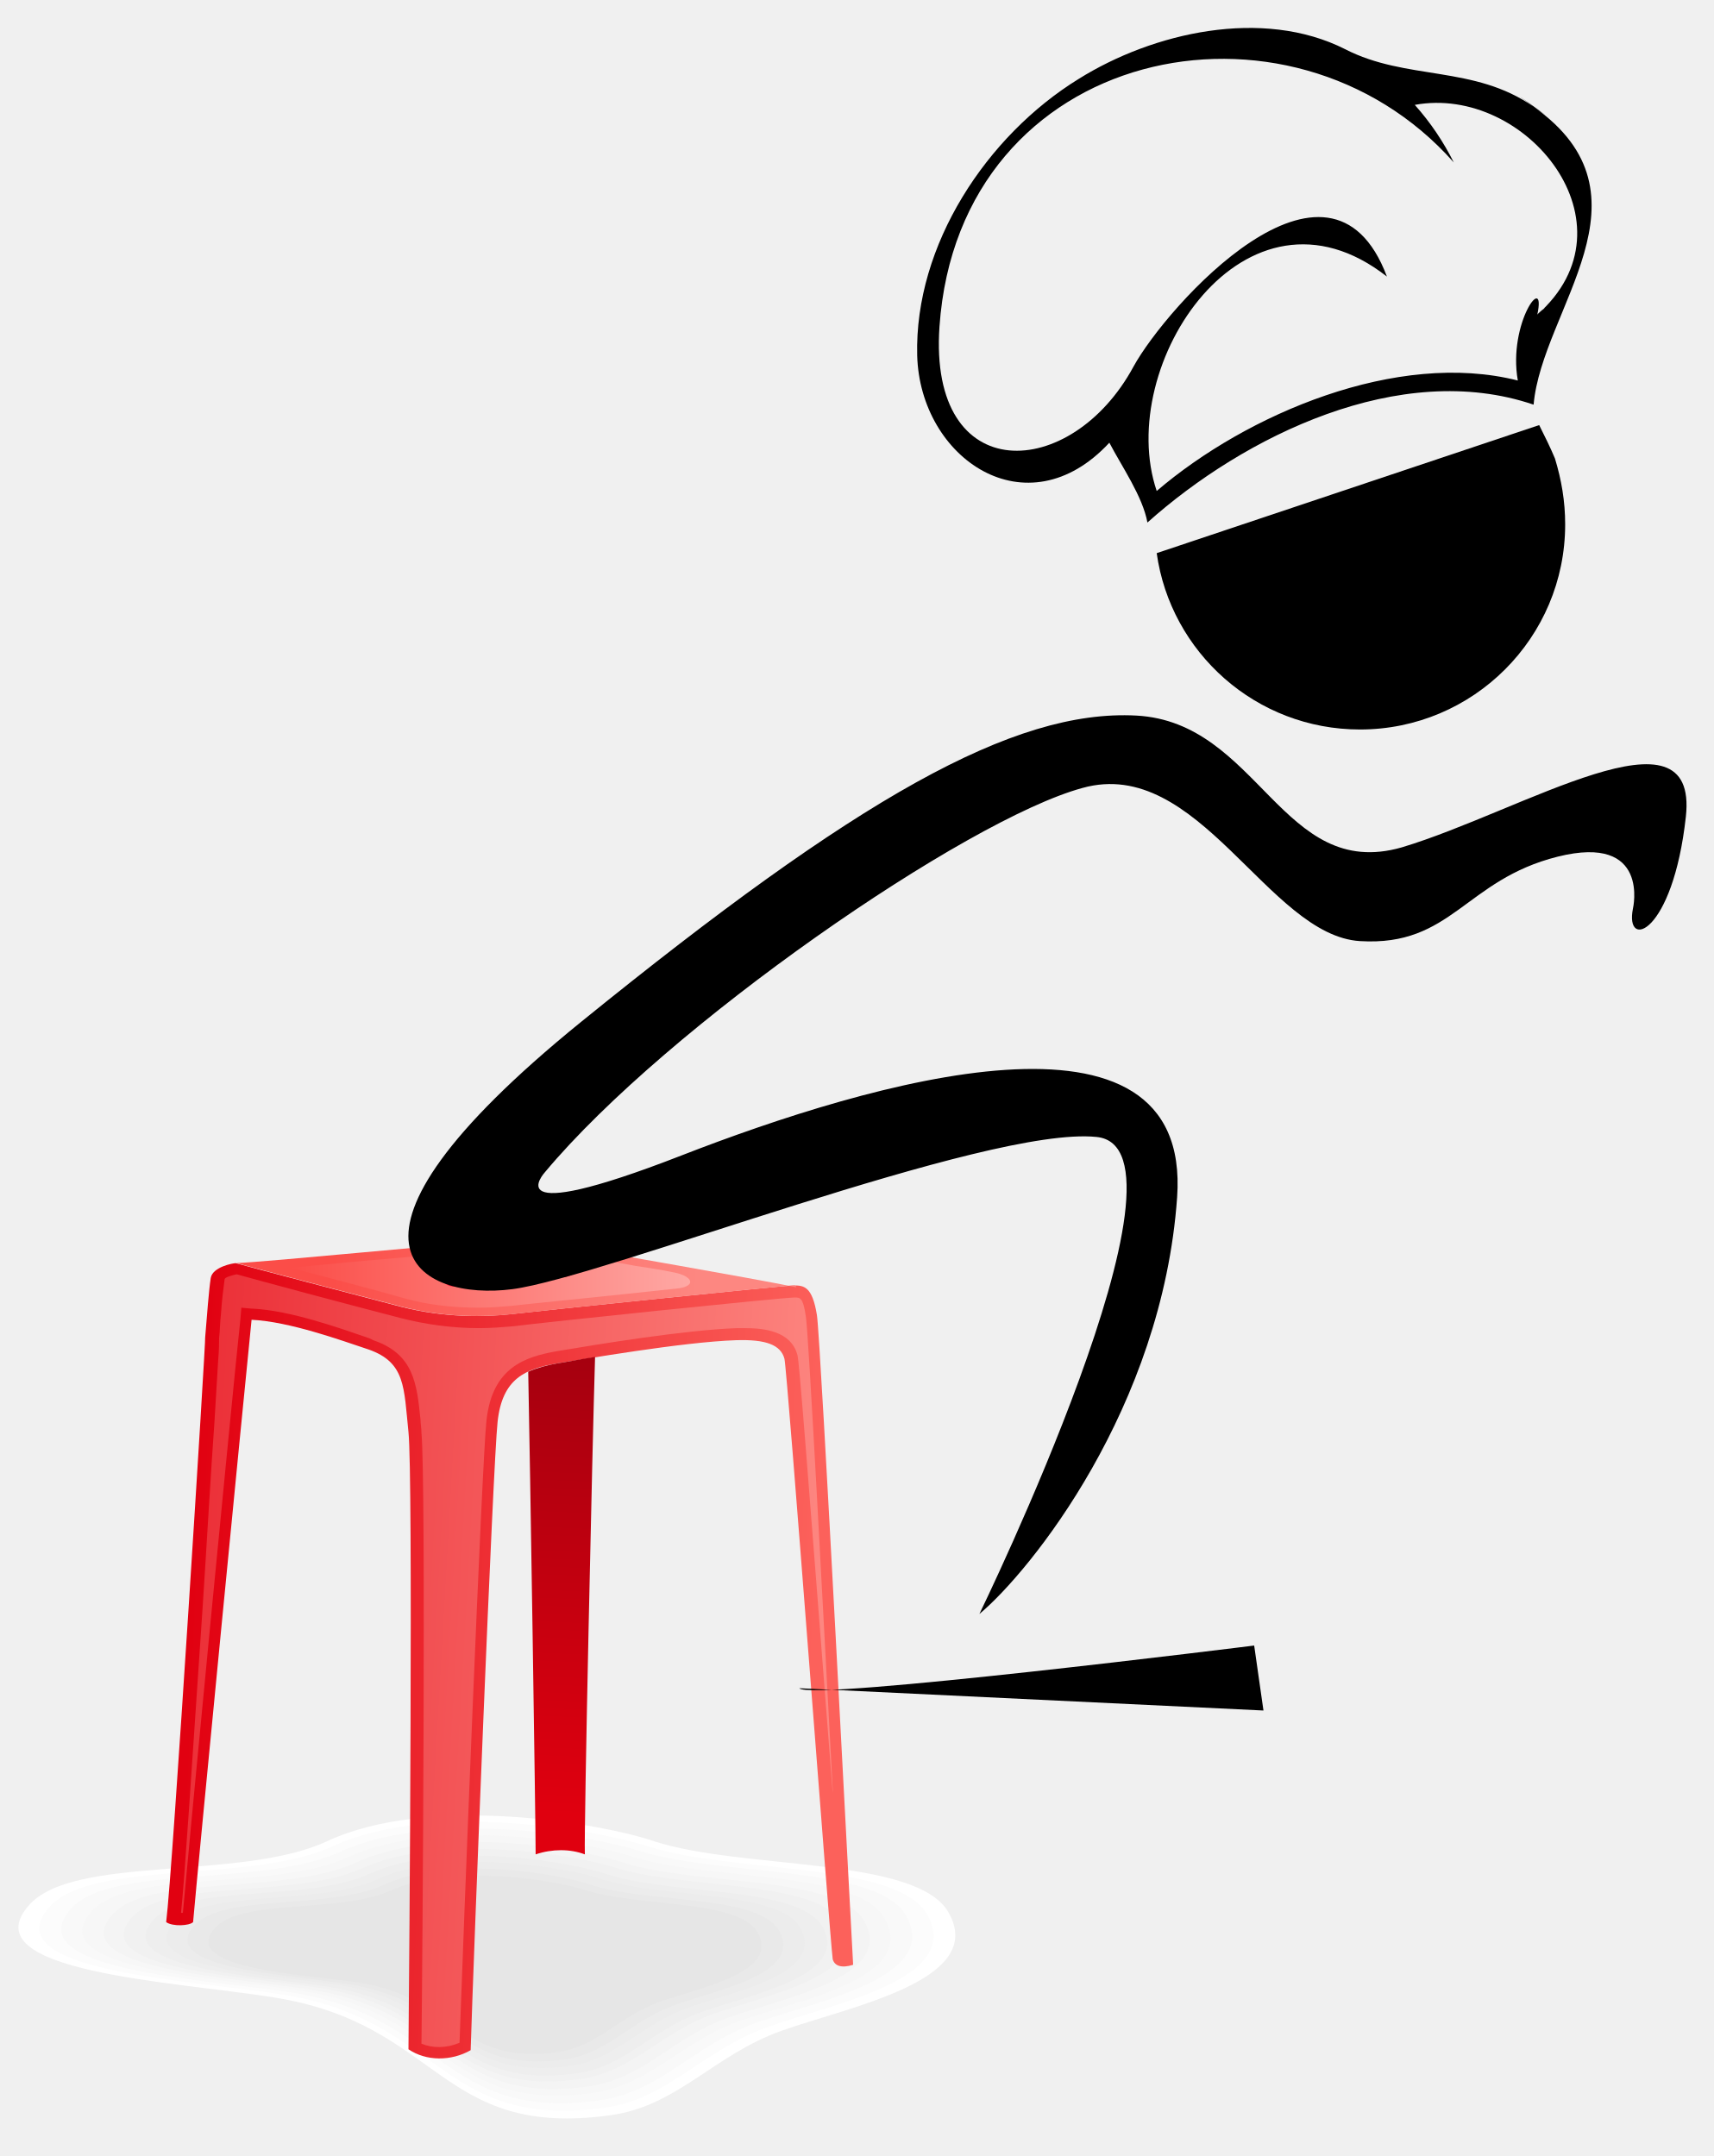
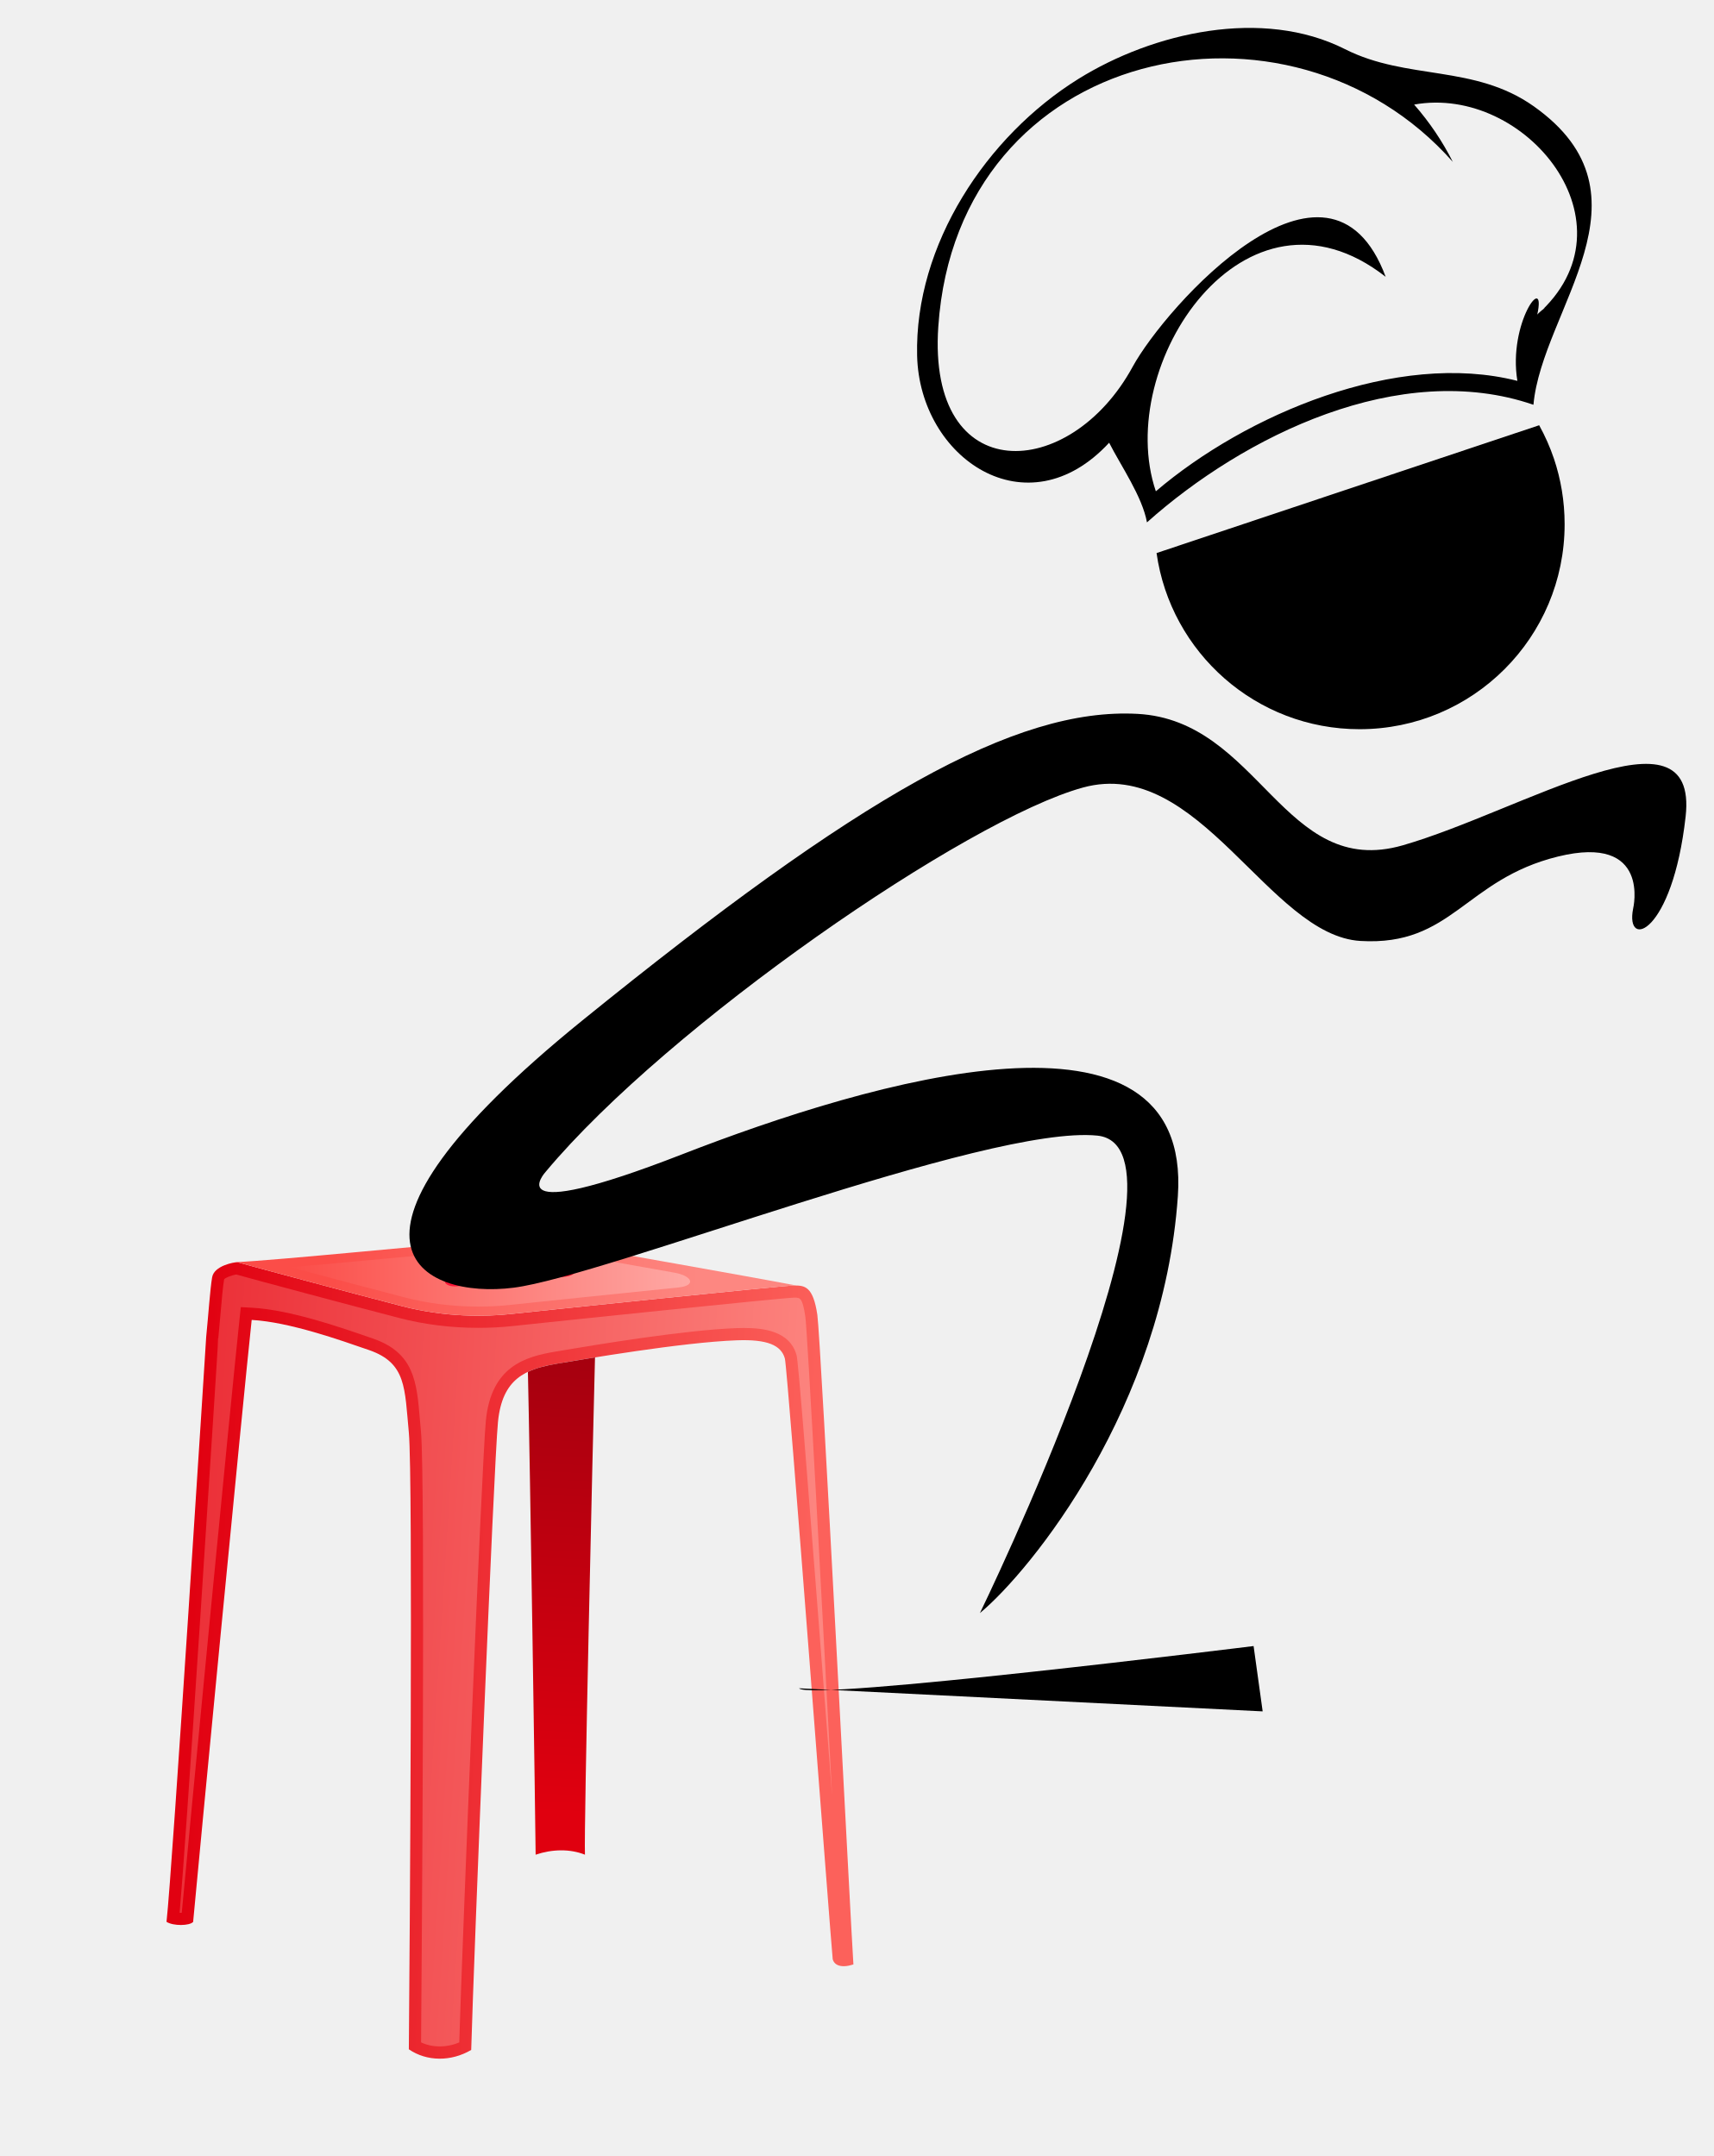
- <svg xmlns="http://www.w3.org/2000/svg" version="1.1" x="0px" y="0px" viewBox="0 0 184.6 232.3" style="enable-background:new 0 0 184.6 232.3;" xml:space="preserve">
-   <style type="text/css">
- 	.st0{fill:#FFFFFF;}
- 	.st1{fill:#FCFCFC;}
- 	.st2{fill:#F9F9F9;}
- 	.st3{fill:#F7F7F7;}
- 	.st4{fill:#F4F4F4;}
- 	.st5{fill:#F1F1F1;}
- 	.st6{fill:#EEEEEE;}
- 	.st7{fill:#ECECEC;}
- 	.st8{fill:#E9E9E9;}
- 	.st9{fill:#E6E6E6;}
- 	.st10{fill:url(#SVGID_1_);}
- 	.st11{fill:url(#SVGID_2_);}
- 	.st12{fill:url(#SVGID_3_);}
- 	.st13{fill:url(#SVGID_4_);}
- 	.st14{fill:url(#SVGID_5_);}
- 	.st15{fill:url(#SVGID_6_);}
- 	.st16{fill:url(#SVGID_7_);}
- 	.st17{fill:url(#SVGID_8_);}
- 	.st18{fill:url(#SVGID_9_);}
- 	.st19{fill:url(#SVGID_10_);}
- 	.st20{fill:url(#SVGID_11_);}
- 	.st21{fill:url(#SVGID_12_);}
- 	.st22{fill:#EB993F;}
- 	.st23{fill:#F7CD99;}
- 	.st24{fill-rule:evenodd;clip-rule:evenodd;fill:#B34525;}
- 	.st25{fill:#B34525;}
- </style>
-   <g id="Fondo">
- </g>
-   <g id="Logo">
-     <g>
-       <g>
-         <path class="st0" d="M35.2,198.4c-9.3,4.3-27.3,1.4-32.1,6.9c-6.3,7.2,15.7,8.2,26.3,9.9c18.1,2.8,17.8,15.3,36.4,12.7     c7.2-1,11.1-6.5,18.4-9.1c7.3-2.6,22.1-5.4,18-12.7c-3.4-6.1-22.1-4.6-31.7-7.7C65,196.5,46.3,193.2,35.2,198.4z" />
-         <path class="st1" d="M35.9,198.9c-8.8,4.1-26.1,1.4-30.6,6.6c-6,6.9,14.9,7.8,25.1,9.4c17.2,2.7,17,14.6,34.7,12.2     c6.8-0.9,10.6-6.2,17.6-8.7c6.9-2.5,21.1-5.1,17.2-12.1c-3.3-5.8-21.1-4.4-30.2-7.4C64.4,197.2,46.6,194,35.9,198.9z" />
-         <path class="st2" d="M36.7,199.5c-8.4,3.9-24.8,1.3-29.1,6.2c-5.7,6.6,14.2,7.5,23.9,9c16.4,2.6,16.2,13.9,33.1,11.6     c6.5-0.9,10.1-5.9,16.7-8.3c6.6-2.4,20.1-4.9,16.3-11.6c-3.1-5.5-20.1-4.2-28.8-7C63.8,197.8,46.8,194.9,36.7,199.5z" />
-         <path class="st3" d="M37.5,200.1c-8,3.7-23.6,1.2-27.7,5.9c-5.4,6.2,13.5,7.1,22.7,8.5c15.6,2.4,15.4,13.2,31.4,11     c6.2-0.9,9.6-5.6,15.9-7.8c6.3-2.2,19.1-4.6,15.5-11c-3-5.3-19.1-4-27.3-6.7C63.2,198.5,47.1,195.7,37.5,200.1z" />
-         <path class="st4" d="M38.3,200.7c-7.6,3.5-22.4,1.2-26.2,5.6c-5.2,5.9,12.8,6.7,21.5,8.1c14.8,2.3,14.6,12.5,29.8,10.4     c5.9-0.8,9.1-5.3,15-7.4c5.9-2.1,18.1-4.4,14.7-10.4c-2.8-5-18.1-3.8-25.9-6.3C62.7,199.2,47.4,196.5,38.3,200.7z" />
-         <path class="st5" d="M39,201.3c-7.2,3.3-21.1,1.1-24.8,5.3c-4.9,5.6,12.1,6.3,20.3,7.6c14,2.2,13.8,11.8,28.1,9.8     c5.5-0.8,8.6-5,14.2-7c5.6-2,17.1-4.2,13.9-9.8c-2.7-4.7-17.1-3.6-24.5-6C62.1,199.9,47.6,197.4,39,201.3z" />
-         <path class="st6" d="M39.8,201.9c-6.7,3.1-19.9,1-23.3,5c-4.6,5.2,11.4,6,19.1,7.2c13.1,2.1,13,11.1,26.5,9.3     c5.2-0.7,8.1-4.7,13.4-6.6c5.3-1.9,16.1-3.9,13.1-9.2c-2.5-4.4-16.1-3.4-23-5.6C61.5,200.6,47.9,198.2,39.8,201.9z" />
-         <path class="st7" d="M40.6,202.5c-6.3,2.9-18.6,1-21.9,4.7c-4.3,4.9,10.7,5.6,17.9,6.7c12.3,1.9,12.2,10.4,24.8,8.7     c4.9-0.7,7.6-4.4,12.5-6.2c5-1.8,15.1-3.7,12.3-8.7c-2.3-4.1-15.1-3.1-21.6-5.3C60.9,201.2,48.2,199,40.6,202.5z" />
-         <path class="st8" d="M41.3,203.1c-5.9,2.7-17.4,0.9-20.4,4.4c-4,4.6,10,5.2,16.7,6.3c11.5,1.8,11.4,9.7,23.2,8.1     c4.6-0.6,7.1-4.1,11.7-5.8c4.6-1.7,14.1-3.4,11.4-8.1c-2.2-3.9-14.1-2.9-20.2-4.9C60.3,201.9,48.4,199.8,41.3,203.1z" />
-         <path class="st9" d="M42.1,203.7c-5.5,2.5-16.2,0.8-19,4.1c-3.7,4.3,9.3,4.9,15.5,5.8c10.7,1.7,10.6,9,21.5,7.5     c4.2-0.6,6.6-3.8,10.9-5.4c4.3-1.5,13.1-3.2,10.6-7.5c-2-3.6-13.1-2.7-18.7-4.6C59.7,202.6,48.7,200.7,42.1,203.7z" />
-       </g>
-       <g>
-         <linearGradient id="SVGID_1_" gradientUnits="userSpaceOnUse" x1="-724.482" y1="180.912" x2="-657.295" y2="178.29" gradientTransform="matrix(-1 0 0 1 -636.9031 0)">
-           <stop offset="0" style="stop-color:#FC615B" />
-           <stop offset="1" style="stop-color:#E10111" />
-         </linearGradient>
-         <path class="st10" d="M17.9,207.1c0.7,0.5,2.5,0.4,2.9,0c0.5-5.8,5.4-56,6.3-64.9c4.1,0.2,9.6,2.2,12.6,3.2     c4,1.4,3.8,4.1,4.3,8.9c0.5,4.8,0.1,56.5,0,66.5c1.9,1.3,4.6,1.3,6.7,0.1c0.3-10,2.4-63,2.9-67.7c0.5-4.7,3-5.7,6.4-6.3     c2.7-0.4,13.4-2.3,19.3-2.5c3.2-0.1,4.8,0.5,5.2,2c0.3,1.1,4.9,62.5,5.2,64.7c0.2,0.7,0.9,1,2.2,0.6c-0.2-3.2-3.5-67.5-3.9-70     c-0.5-3.1-1.4-3.2-2.5-3.2c-1.1,0-28,2.8-30.5,3.1c-2.8,0.3-7.1,0.4-11.8-0.8c-6.1-1.6-16.4-4.3-17.8-4.7c-0.3,0-2.5,0.4-2.7,1.6     c-0.2,1.3-0.4,4-0.6,6.4C22.2,144,18.6,201.6,17.9,207.1z M26.3,142.2c0.3,0,0.5,0,0.8,0C26.8,142.2,26.5,142.2,26.3,142.2z" />
-         <linearGradient id="SVGID_2_" gradientUnits="userSpaceOnUse" x1="-725.442" y1="181.426" x2="-627.774" y2="175.854" gradientTransform="matrix(-1 0 0 1 -636.9031 0)">
-           <stop offset="0" style="stop-color:#FD8781" />
-           <stop offset="1" style="stop-color:#E40A18" />
-         </linearGradient>
-         <path class="st11" d="M49.5,220.1c0.4-11.5,2.4-62.4,2.9-67c0.6-5.8,4.2-6.9,7.5-7.5l0.6-0.1c3.6-0.6,13.2-2.2,18.9-2.4     c0.3,0,0.5,0,0.8,0c2.1,0,5,0.3,5.7,2.9c0.2,0.7,1,11.2,3.8,47.2c0,0.1,0,0.2,0,0.2c0-0.2,0-0.4,0-0.6c-1-18.5-2.6-49.4-2.9-51     c-0.3-2-0.6-2-1.2-2c-1.3,0-27.3,2.7-30.3,3.1c-1.2,0.1-2.4,0.2-3.7,0.2c-2.9,0-5.8-0.4-8.5-1.1c-5.8-1.5-15.5-4.1-17.6-4.7     c-0.5,0.1-1.2,0.3-1.3,0.5c-0.1,0.8-0.3,2.2-0.4,3.8c-0.1,0.8-0.1,1.7-0.2,2.6l0,0c0,0.5,0,1.2-0.1,2.4l-0.4,6.6     c-0.4,5.5-0.8,12.8-1.3,20.4c-1.2,17.7-1.9,28.7-2.3,32.5c0,0,0.1,0,0.1,0l0,0c0,0,0.1,0,0.1,0c0.8-8.9,5.3-55.6,6.2-64l0.1-1.2     l1.1,0.1c0,0,0.1,0,0.1,0l0,0c4.1,0.2,9.4,2.1,12.6,3.2l0.4,0.2c4.4,1.5,4.7,4.7,5.1,8.6c0,0.4,0.1,0.9,0.1,1.4     c0.5,5.1,0.1,58.8,0,65.8C46.6,220.7,48.1,220.7,49.5,220.1L49.5,220.1z" />
-         <linearGradient id="SVGID_3_" gradientUnits="userSpaceOnUse" x1="-712.085" y1="138.573" x2="-672.1" y2="136.934" gradientTransform="matrix(-1 0 0 1 -636.9031 0)">
-           <stop offset="0" style="stop-color:#FD8781" />
-           <stop offset="1" style="stop-color:#FB4D48" />
-         </linearGradient>
-         <path class="st12" d="M85.6,138.5c-1.1,0-28,2.8-30.5,3.1c-2.8,0.3-7.1,0.4-11.8-0.8c-6.1-1.6-16.4-4.3-17.8-4.7c0,0,0,0-0.1,0     c0,0,0,0,0,0c4.1-0.2,22.1-2,25.7-2.2c3.5-0.2,6.5-0.3,10.4,0.4c3.7,0.7,18.9,3.3,24.3,4.4C85.7,138.5,85.6,138.5,85.6,138.5z" />
-         <linearGradient id="SVGID_4_" gradientUnits="userSpaceOnUse" x1="-711.246" y1="137.685" x2="-668.209" y2="137.685" gradientTransform="matrix(-1 0 0 1 -636.9031 0)">
-           <stop offset="0" style="stop-color:#FEA8A4" />
-           <stop offset="1" style="stop-color:#FB4D48" />
-         </linearGradient>
-         <path class="st13" d="M72.6,137.1c-1.4-0.3-2.8-0.5-4.1-0.7c-3.2-0.6-5.9-1-7.2-1.3c-2-0.4-3.9-0.5-5.9-0.5c-1.5,0-3,0.1-4.2,0.2     c-1.4,0.1-4.9,0.4-9.1,0.8c-3.7,0.3-7.6,0.7-10.8,1c3.8,1,8.8,2.3,12.3,3.3c2.5,0.7,5.2,1,8,1c1.2,0,2.3-0.1,3.5-0.2     c0.7-0.1,9.9-1,18.1-1.9C75,138.5,74.6,137.5,72.6,137.1z" />
-         <linearGradient id="SVGID_5_" gradientUnits="userSpaceOnUse" x1="-704.053" y1="292.607" x2="-718.428" y2="311.864" gradientTransform="matrix(-0.998 2.280000e-02 -2.280000e-02 0.7421 -643.0851 -65.7116)">
-           <stop offset="0" style="stop-color:#FF1538" />
-           <stop offset="1" style="stop-color:#E0000F" />
-         </linearGradient>
-         <path class="st14" d="M47.9,138.1c0,0.3,0.6,0.6,1.3,0.5l11.6-1c0.7-0.1,1.2-0.4,1.2-0.7l0,0c0-0.3-0.6-0.6-1.3-0.5l-11.6,1     C48.4,137.4,47.9,137.8,47.9,138.1L47.9,138.1z" />
-         <linearGradient id="SVGID_6_" gradientUnits="userSpaceOnUse" x1="-695.566" y1="203.821" x2="-698.015" y2="146.402" gradientTransform="matrix(-1 0 0 1 -636.9031 0)">
-           <stop offset="0.145" style="stop-color:#E0000F" />
-           <stop offset="1" style="stop-color:#A6000F" />
-         </linearGradient>
-         <path class="st15" d="M60,146.9c0.8-0.1,2.2-0.4,4.1-0.7c-0.3,9.8-1.2,50.7-1.1,53.6c-1.6-0.6-3.5-0.6-5.3,0     c0-3.2-0.6-42.4-0.8-52C57.8,147.4,58.9,147.1,60,146.9z" />
-       </g>
-       <g>
-         <path d="M86.1,181.9c1.1,1.4,49-4.6,49-4.6l1,7L86.1,181.9z" />
-         <path d="M175.9,97.9c0,0,1.9-8.1-8.1-5.6c-10,2.5-11.4,9.7-21.3,9.1c-9.9-0.6-17.4-20-29.9-16.5c-12.5,3.4-44.7,25.6-57.9,41.4     c0,0-5.6,6.1,14.7-1.8c20.3-7.9,55-18.2,53.4,4.5c-1.6,22.7-15.8,40.3-21.3,44.9c0,0,24.5-50.3,12.6-51.4     c-11.8-1.2-53,15.1-62.9,16.4c-9.9,1.3-22.3-4.7,7.4-28.8c29.7-24.1,46.6-33.7,59.8-33c13.2,0.7,15.7,17.9,28.6,14.2     C164,87.4,183,75.3,181.6,88C180.2,100.7,175,102.4,175.9,97.9z" />
-         <path d="M165.2,11.5c-6.4-4.5-13.7-2.8-20.3-6.2c-8.9-4.5-20.7-1.8-28.7,3.2c-9.9,6.1-17.7,17.9-17.4,29.8     c0.3,11.1,11.8,19,20.7,9.4c1.3,2.5,3.6,5.8,4.1,8.6c10.4-9.3,27.2-17.6,41.6-12.7C166.1,33.3,178.8,21.1,165.2,11.5     C160.4,8,169.6,14.6,165.2,11.5z M165.6,33.9c1-4.7-3.2,0.9-2.1,7.1c-13-3.3-29.2,3.6-38.9,11.9c-4.6-13.6,9.6-35,24.8-23.1     c-6.2-16.5-23.8,3.3-27.3,9.7c-6.7,12.4-22.1,13.1-20.9-4.3c2.1-30.4,37.8-37.6,55.4-17.7c-1.1-2.2-2.5-4.3-4.2-6.2     C164.4,9.1,176.6,24.2,165.6,33.9C165.6,33.8,167.4,32.3,165.6,33.9z" />
-         <path d="M165.8,45.8l-41.2,13.8c1.5,10.7,10.7,19,21.9,19c12.2,0,22.1-9.9,22.1-22.1c0-2.5-0.4-4.8-1.1-7.1     C167,48.2,166.4,47,165.8,45.8z" />
-         <path d="M125.6,85.4c0.9,0.7,1.8,1.5,2.6,2.4C127.4,86.8,126.6,86,125.6,85.4z" />
-       </g>
+ <svg xmlns="http://www.w3.org/2000/svg" xmlns:xlink="http://www.w3.org/1999/xlink" version="1.1" id="Capa_1" x="0px" y="0px" width="184.594px" height="232.314px" viewBox="0 0 184.594 232.314" enable-background="new 0 0 184.594 232.314" xml:space="preserve">
+   <g display="none">
+     <g display="inline">
+       <defs>
+         <rect id="SVGID_1_" x="0" y="0" width="184.594" height="232.314" />
+       </defs>
+       <clipPath id="SVGID_2_">
+         <use xlink:href="#SVGID_1_" overflow="visible" />
+       </clipPath>
+       <path clip-path="url(#SVGID_2_)" fill="#FFFFFF" d="M35.175,198.353c-9.263,4.265-27.314,1.437-32.062,6.871    c-6.296,7.21,15.656,8.202,26.294,9.867c18.051,2.827,17.849,15.295,36.387,12.738c7.163-0.989,11.128-6.483,18.391-9.084    c7.262-2.601,22.124-5.382,17.978-12.706c-3.443-6.084-22.144-4.607-31.66-7.75C64.991,196.473,46.316,193.222,35.175,198.353" />
+     </g>
+     <g display="inline">
+       <defs>
+         <rect id="SVGID_3_" x="0" y="0" width="184.594" height="232.314" />
+       </defs>
+       <clipPath id="SVGID_4_">
+         <use xlink:href="#SVGID_3_" overflow="visible" />
+       </clipPath>
+       <path clip-path="url(#SVGID_4_)" fill="#FCFCFC" d="M35.946,198.948c-8.842,4.07-26.073,1.371-30.604,6.559    c-6.011,6.884,14.944,7.831,25.098,9.421c17.232,2.699,17.038,14.601,34.735,12.159c6.836-0.943,10.622-6.19,17.554-8.672    c6.935-2.482,21.119-5.137,17.161-12.128c-3.287-5.809-21.137-4.399-30.222-7.397C64.408,197.153,46.581,194.049,35.946,198.948" />
+     </g>
+     <g display="inline">
+       <defs>
+         <rect id="SVGID_5_" x="0" y="0" width="184.594" height="232.314" />
+       </defs>
+       <clipPath id="SVGID_6_">
+         <use xlink:href="#SVGID_5_" overflow="visible" />
+       </clipPath>
+       <path clip-path="url(#SVGID_6_)" fill="#F9F9F9" d="M36.716,199.542c-8.421,3.877-24.834,1.307-29.148,6.246    c-5.726,6.558,14.232,7.459,23.904,8.975c16.411,2.569,16.226,13.903,33.082,11.579c6.512-0.898,10.116-5.896,16.72-8.26    c6.604-2.363,20.114-4.894,16.345-11.552c-3.132-5.53-20.133-4.189-28.785-7.046C63.824,197.833,46.844,194.877,36.716,199.542" />
+     </g>
+     <g display="inline">
+       <defs>
+         <rect id="SVGID_7_" x="0" y="0" width="184.594" height="232.314" />
+       </defs>
+       <clipPath id="SVGID_8_">
+         <use xlink:href="#SVGID_7_" overflow="visible" />
+       </clipPath>
+       <path clip-path="url(#SVGID_8_)" fill="#F7F7F7" d="M37.486,200.136c-8,3.684-23.593,1.241-27.69,5.936    c-5.44,6.229,13.521,7.086,22.71,8.524c15.591,2.44,15.416,13.211,31.428,11.002c6.188-0.854,9.613-5.604,15.885-7.849    c6.273-2.245,19.109-4.646,15.528-10.973c-2.974-5.256-19.127-3.98-27.346-6.695C63.241,198.511,47.109,195.705,37.486,200.136" />
+     </g>
+     <g display="inline">
+       <defs>
+         <rect id="SVGID_9_" x="0" y="0" width="184.594" height="232.314" />
+       </defs>
+       <clipPath id="SVGID_10_">
+         <use xlink:href="#SVGID_9_" overflow="visible" />
+       </clipPath>
+       <path clip-path="url(#SVGID_10_)" fill="#F4F4F4" d="M38.256,200.731c-7.579,3.49-22.354,1.176-26.235,5.623    c-5.153,5.9,12.811,6.713,21.516,8.077c14.771,2.312,14.605,12.515,29.776,10.423c5.861-0.81,9.106-5.308,15.048-7.436    c5.945-2.128,18.106-4.402,14.712-10.396c-2.817-4.979-18.12-3.771-25.908-6.343C62.657,199.192,47.373,196.533,38.256,200.731" />
+     </g>
+     <g display="inline">
+       <defs>
+         <rect id="SVGID_11_" x="0" y="0" width="184.594" height="232.314" />
+       </defs>
+       <clipPath id="SVGID_12_">
+         <use xlink:href="#SVGID_11_" overflow="visible" />
+       </clipPath>
+       <path clip-path="url(#SVGID_12_)" fill="#F1F1F1" d="M39.027,201.326c-7.158,3.296-21.111,1.11-24.778,5.312    c-4.868,5.572,12.098,6.341,20.32,7.629c13.952,2.185,13.795,11.819,28.124,9.845c5.536-0.764,8.602-5.013,14.215-7.022    c5.612-2.01,17.1-4.157,13.895-9.817c-2.663-4.703-17.115-3.563-24.471-5.991C62.073,199.873,47.637,197.361,39.027,201.326" />
+     </g>
+     <g display="inline">
+       <defs>
+         <rect id="SVGID_13_" x="0" y="0" width="184.594" height="232.314" />
+       </defs>
+       <clipPath id="SVGID_14_">
+         <use xlink:href="#SVGID_13_" overflow="visible" />
+       </clipPath>
+       <path clip-path="url(#SVGID_14_)" fill="#EEEEEE" d="M39.797,201.92c-6.738,3.104-19.872,1.045-23.323,4.999    c-4.582,5.246,11.387,5.967,19.127,7.181c13.132,2.057,12.984,11.127,26.47,9.267c5.212-0.719,8.097-4.718,13.38-6.61    c5.284-1.891,16.095-3.914,13.078-9.241c-2.505-4.427-16.108-3.354-23.032-5.639C61.488,200.552,47.901,198.189,39.797,201.92" />
+     </g>
+     <g display="inline">
+       <defs>
+         <rect id="SVGID_15_" x="0" y="0" width="184.594" height="232.314" />
+       </defs>
+       <clipPath id="SVGID_16_">
+         <use xlink:href="#SVGID_15_" overflow="visible" />
+       </clipPath>
+       <path clip-path="url(#SVGID_16_)" fill="#ECECEC" d="M40.568,202.515c-6.317,2.908-18.632,0.979-21.866,4.687    c-4.297,4.919,10.677,5.596,17.932,6.731c12.312,1.929,12.174,10.433,24.819,8.688c4.886-0.674,7.59-4.424,12.543-6.196    c4.955-1.773,15.091-3.671,12.262-8.666c-2.349-4.149-15.104-3.143-21.594-5.285C60.905,201.233,48.166,199.015,40.568,202.515" />
+     </g>
+     <g display="inline">
+       <defs>
+         <rect id="SVGID_17_" x="0" y="0" width="184.594" height="232.314" />
+       </defs>
+       <clipPath id="SVGID_18_">
+         <use xlink:href="#SVGID_17_" overflow="visible" />
+       </clipPath>
+       <path clip-path="url(#SVGID_18_)" fill="#E9E9E9" d="M41.337,203.11c-5.896,2.715-17.392,0.915-20.411,4.374    c-4.01,4.592,9.967,5.224,16.739,6.283c11.492,1.801,11.362,9.737,23.166,8.109c4.56-0.63,7.085-4.129,11.708-5.785    c4.624-1.653,14.085-3.425,11.444-8.087c-2.191-3.875-14.097-2.935-20.156-4.935C60.32,201.913,48.431,199.843,41.337,203.11" />
+     </g>
+     <g display="inline">
+       <defs>
+         <rect id="SVGID_19_" x="0" y="0" width="184.594" height="232.314" />
+       </defs>
+       <clipPath id="SVGID_20_">
+         <use xlink:href="#SVGID_19_" overflow="visible" />
+       </clipPath>
+       <path clip-path="url(#SVGID_20_)" fill="#E6E6E6" d="M42.108,203.705c-5.477,2.521-16.149,0.851-18.955,4.062    c-3.724,4.265,9.256,4.852,15.546,5.835c10.673,1.672,10.553,9.043,21.513,7.531c4.234-0.585,6.58-3.834,10.873-5.37    c4.295-1.538,13.081-3.183,10.629-7.513c-2.037-3.597-13.092-2.726-18.719-4.583C59.737,202.593,48.694,200.671,42.108,203.705" />
+     </g>
+   </g>
+   <g>
+     <g>
+       <defs>
+         <path id="SVGID_21_" d="M26.339,142.201c-0.027,0-0.054,0-0.081,0C26.285,142.201,26.312,142.201,26.339,142.201 M22.852,137.632     c-0.219,1.282-0.397,3.989-0.642,6.443c0.009-0.09-3.643,57.528-4.272,63.006c0.733,0.469,2.475,0.438,2.867,0.011     c0.526-5.791,5.353-55.991,6.308-64.867c4.071,0.226,9.558,2.183,12.633,3.245c4.049,1.399,3.839,4.094,4.297,8.894     c0.457,4.802,0.09,56.478,0,66.454c1.944,1.334,4.566,1.334,6.718,0.068c0.28-9.979,2.426-62.979,2.884-67.665     c0.456-4.688,2.972-5.716,6.4-6.286c2.69-0.449,13.368-2.297,19.341-2.515c3.248-0.118,4.769,0.513,5.166,1.97     c0.306,1.12,4.925,62.514,5.152,64.715c0.167,0.653,0.912,0.997,2.231,0.568c-0.229-3.199-3.514-67.486-3.885-69.997     c-0.458-3.087-1.368-3.152-2.467-3.164c-1.1-0.01-28.012,2.803-30.475,3.068c-2.758,0.303-7.1,0.384-11.776-0.832     c-6.079-1.581-16.392-4.343-17.764-4.746C25.225,136.002,23.068,136.369,22.852,137.632" />
+       </defs>
+       <clipPath id="SVGID_22_">
+         <use xlink:href="#SVGID_21_" overflow="visible" />
+       </clipPath>
+       <linearGradient id="SVGID_23_" gradientUnits="userSpaceOnUse" x1="-208.539" y1="308.378" x2="-207.539" y2="308.378" gradientTransform="matrix(-67.187 -2.6219 -2.6219 67.187 -13115.045 -21085.297)">
+         <stop offset="0" style="stop-color:#FC615B" />
+         <stop offset="1" style="stop-color:#E10111" />
+       </linearGradient>
+       <polygon clip-path="url(#SVGID_22_)" fill="url(#SVGID_23_)" points="95.292,136.133 18.05,133.119 14.581,222.02 91.822,225.035       " />
+     </g>
+   </g>
+   <g>
+     <g>
+       <defs>
+         <path id="SVGID_24_" d="M24.144,137.854c-0.135,0.788-0.262,2.244-0.396,3.785c-0.073,0.841-0.15,1.718-0.234,2.564l-0.025-0.002     c-0.002,0.46-0.049,1.194-0.127,2.44l-0.422,6.593c-0.351,5.479-0.826,12.843-1.32,20.377c-1.167,17.75-1.928,28.655-2.27,32.497     c0.041,0,0.086,0.001,0.129,0.001c0.036,0,0.068,0,0.101-0.001c0.831-8.946,5.324-55.618,6.23-64.026l0.133-1.236l1.102,0.061     c0.037,0.002,0.073,0.004,0.108,0.006l0.033,0.002c4.068,0.228,9.38,2.067,12.555,3.167l0.432,0.149     c4.45,1.538,4.716,4.673,5.054,8.641c0.036,0.437,0.075,0.893,0.121,1.367c0.483,5.069,0.07,58.771,0.012,65.83     c1.223,0.586,2.766,0.587,4.114,0.003c0.353-11.501,2.416-62.368,2.866-66.979c0.566-5.819,4.164-6.897,7.489-7.452l0.61-0.103     c3.618-0.607,13.223-2.222,18.899-2.429c0.271-0.009,0.531-0.015,0.78-0.015c2.101,0,4.979,0.306,5.697,2.948     c0.184,0.67,1.036,11.25,3.804,47.169c0.007,0.076,0.013,0.154,0.019,0.233c-0.011-0.189-0.02-0.379-0.03-0.569     c-0.979-18.475-2.615-49.393-2.854-51.01c-0.303-2.036-0.561-2.039-1.171-2.045c-1.302,0.023-27.257,2.729-30.33,3.062     c-1.201,0.132-2.449,0.196-3.711,0.196c-2.948,0-5.822-0.356-8.537-1.063c-5.774-1.5-15.468-4.095-17.56-4.687     C24.963,137.407,24.253,137.677,24.144,137.854" />
+       </defs>
+       <clipPath id="SVGID_25_">
+         <use xlink:href="#SVGID_24_" overflow="visible" />
+       </clipPath>
+       <linearGradient id="SVGID_26_" gradientUnits="userSpaceOnUse" x1="-207.546" y1="307.075" x2="-206.546" y2="307.075" gradientTransform="matrix(-97.6672 -5.5716 -5.5716 97.6672 -18470.941 -30966.5)">
+         <stop offset="0" style="stop-color:#FD8781" />
+         <stop offset="1" style="stop-color:#E40A18" />
+       </linearGradient>
+       <polygon clip-path="url(#SVGID_25_)" fill="url(#SVGID_26_)" points="94.376,137.602 19.578,133.335 14.612,220.385     89.41,224.653   " />
+     </g>
+   </g>
+   <g>
+     <g>
+       <defs>
+         <path id="SVGID_27_" d="M51.128,133.775c-3.53,0.241-21.531,2.046-25.67,2.222c0.01,0.003,0.02,0.006,0.029,0.01     c0.033-0.002,0.061-0.004,0.081-0.004c1.372,0.403,11.685,3.165,17.764,4.746c4.677,1.216,9.019,1.135,11.776,0.832     c2.463-0.267,29.375-3.078,30.475-3.067c0.066,0.001,0.132,0.002,0.199,0.003c-5.325-1.021-20.573-3.69-24.264-4.368     c-2.224-0.408-4.172-0.549-6.103-0.549C54.011,133.598,52.615,133.673,51.128,133.775" />
+       </defs>
+       <clipPath id="SVGID_28_">
+         <use xlink:href="#SVGID_27_" overflow="visible" />
+       </clipPath>
+       <linearGradient id="SVGID_29_" gradientUnits="userSpaceOnUse" x1="-210.821" y1="311.124" x2="-209.822" y2="311.124" gradientTransform="matrix(-39.9845 -1.6387 -1.6387 39.9845 -7844.593 -12646.976)">
+         <stop offset="0" style="stop-color:#FD8781" />
+         <stop offset="1" style="stop-color:#FB4D48" />
+       </linearGradient>
+       <polygon clip-path="url(#SVGID_28_)" fill="url(#SVGID_29_)" points="86.125,133.612 25.559,131.129 25.116,141.95     85.681,144.432   " />
+     </g>
+   </g>
+   <g>
+     <g>
+       <defs>
+         <path id="SVGID_30_" d="M51.196,134.756c-1.367,0.094-4.932,0.426-9.059,0.808c-3.672,0.341-7.616,0.707-10.831,0.983     c3.806,1.021,8.764,2.337,12.274,3.25c2.528,0.657,5.208,0.99,7.961,0.99c1.179,0,2.345-0.062,3.462-0.184     c0.673-0.073,9.929-1.046,18.093-1.877c1.905-0.195,1.528-1.243-0.458-1.597c-1.411-0.252-2.811-0.501-4.137-0.735     c-3.186-0.566-5.875-1.044-7.161-1.28c-1.984-0.365-3.868-0.534-5.927-0.534C53.939,134.581,52.454,134.669,51.196,134.756" />
+       </defs>
+       <clipPath id="SVGID_31_">
+         <use xlink:href="#SVGID_30_" overflow="visible" />
+       </clipPath>
+       <linearGradient id="SVGID_32_" gradientUnits="userSpaceOnUse" x1="-210.165" y1="310.855" x2="-209.165" y2="310.855" gradientTransform="matrix(-43.0373 0 0 43.0373 -8970.612 -13240.704)">
+         <stop offset="0" style="stop-color:#FEA8A4" />
+         <stop offset="1" style="stop-color:#FB4D48" />
+       </linearGradient>
+       <rect x="31.306" y="134.581" clip-path="url(#SVGID_31_)" fill="url(#SVGID_32_)" width="43.695" height="6.207" />
+     </g>
+   </g>
+   <g>
+     <g>
+       <defs>
+         <path id="SVGID_33_" d="M60.744,136.35L49.1,137.377c-0.679,0.062-1.207,0.382-1.178,0.721c0.03,0.337,0.604,0.562,1.284,0.503     l11.644-1.028c0.679-0.06,1.207-0.383,1.178-0.72c-0.026-0.302-0.485-0.513-1.065-0.513     C60.891,136.34,60.818,136.343,60.744,136.35" />
+       </defs>
+       <clipPath id="SVGID_34_">
+         <use xlink:href="#SVGID_33_" overflow="visible" />
+       </clipPath>
+       <linearGradient id="SVGID_35_" gradientUnits="userSpaceOnUse" x1="-186.834" y1="302.198" x2="-185.834" y2="302.198" gradientTransform="matrix(13.907 13.9626 19.5458 -11.1066 -3255.555 6100.48)">
+         <stop offset="0" style="stop-color:#FF1538" />
+         <stop offset="1" style="stop-color:#E0000F" />
+       </linearGradient>
+       <polygon clip-path="url(#SVGID_34_)" fill="url(#SVGID_35_)" points="46.418,137.177 53.012,143.798 63.532,137.821     56.938,131.201   " />
+     </g>
+   </g>
+   <g>
+     <g>
+       <defs>
+         <path id="SVGID_36_" d="M60.044,146.934c-1.184,0.196-2.254,0.453-3.174,0.892c0.226,9.665,0.808,48.782,0.832,52.021     c1.778-0.603,3.699-0.646,5.312,0c-0.121-2.872,0.83-43.771,1.083-53.584C62.281,146.556,60.826,146.802,60.044,146.934" />
+       </defs>
+       <clipPath id="SVGID_37_">
+         <use xlink:href="#SVGID_36_" overflow="visible" />
+       </clipPath>
+       <linearGradient id="SVGID_38_" gradientUnits="userSpaceOnUse" x1="-209.917" y1="300.414" x2="-208.917" y2="300.414" gradientTransform="matrix(2.4491 -57.4194 -57.4194 -2.4491 17822.85 -11113.735)">
+         <stop offset="0" style="stop-color:#E0000F" />
+         <stop offset="0.145" style="stop-color:#E0000F" />
+         <stop offset="1" style="stop-color:#A6000F" />
+       </linearGradient>
+       <polygon clip-path="url(#SVGID_37_)" fill="url(#SVGID_38_)" points="64.084,200.155 66.378,146.36 56.883,145.956 54.589,199.75       " />
+     </g>
+   </g>
+   <g>
+     <g>
+       <defs>
+         <rect id="SVGID_39_" x="0" y="0" width="184.594" height="232.314" />
+       </defs>
+       <clipPath id="SVGID_40_">
+         <use xlink:href="#SVGID_39_" overflow="visible" />
+       </clipPath>
+       <path clip-path="url(#SVGID_40_)" d="M86.078,181.917c1.064,1.4,48.967-4.551,48.967-4.551l0.977,7.039L86.078,181.917z" />
+     </g>
+     <g>
+       <defs>
+         <rect id="SVGID_41_" x="0" y="0" width="184.594" height="232.314" />
+       </defs>
+       <clipPath id="SVGID_42_">
+         <use xlink:href="#SVGID_41_" overflow="visible" />
+       </clipPath>
+       <path clip-path="url(#SVGID_42_)" d="M175.933,97.898c0,0,1.944-8.077-8.104-5.603c-10.05,2.476-11.383,9.673-21.265,9.095    c-9.884-0.579-17.39-19.958-29.894-16.533c-12.503,3.426-44.679,25.604-57.858,41.373c0,0-5.648,6.061,14.664-1.845    c20.312-7.903,54.973-18.194,53.41,4.502c-1.562,22.696-15.779,40.311-21.322,44.926c0,0,24.479-50.264,12.64-51.449    c-11.841-1.188-52.969,15.134-62.875,16.389c-9.906,1.257-22.333-4.688,7.406-28.798c29.739-24.108,46.641-33.742,59.803-33.034    c13.164,0.706,15.731,17.864,28.583,14.162c12.854-3.702,31.88-15.812,30.466-3.11    C180.172,100.673,175.037,102.379,175.933,97.898" />
+     </g>
+     <g>
+       <defs>
+         <rect id="SVGID_43_" x="0" y="0" width="184.594" height="232.314" />
+       </defs>
+       <clipPath id="SVGID_44_">
+         <use xlink:href="#SVGID_43_" overflow="visible" />
+       </clipPath>
+       <path clip-path="url(#SVGID_44_)" d="M165.238,11.462c-6.409-4.548-13.654-2.78-20.343-6.164    c-8.893-4.496-20.656-1.809-28.711,3.199c-9.894,6.15-17.664,17.875-17.386,29.822c0.261,11.06,11.831,18.969,20.686,9.386    c1.268,2.493,3.571,5.796,4.075,8.581c10.411-9.299,27.237-17.625,41.633-12.671C166.114,33.341,178.803,21.085,165.238,11.462    C160.404,8.032,169.594,14.552,165.238,11.462 M165.604,33.901c1.025-4.693-3.183,0.91-2.141,7.14    c-12.966-3.309-29.245,3.622-38.948,11.898c-4.616-13.598,9.604-34.972,24.759-23.111c-6.149-16.511-23.776,3.296-27.261,9.698    c-6.745,12.391-22.128,13.145-20.933-4.346c2.074-30.41,37.836-37.649,55.427-17.737c-1.125-2.229-2.513-4.286-4.167-6.176    C164.364,9.101,176.599,24.169,165.604,33.901C165.629,33.785,167.432,32.282,165.604,33.901" />
+     </g>
+     <g>
+       <defs>
+         <rect id="SVGID_45_" x="0" y="0" width="184.594" height="232.314" />
+       </defs>
+       <clipPath id="SVGID_46_">
+         <use xlink:href="#SVGID_45_" overflow="visible" />
+       </clipPath>
+       <path clip-path="url(#SVGID_46_)" d="M165.809,45.821l-41.217,13.772c1.513,10.728,10.726,18.98,21.868,18.98    c12.202,0,22.091-9.89,22.091-22.09c0-2.467-0.403-4.839-1.148-7.054C166.979,48.171,166.441,46.967,165.809,45.821" />
+     </g>
+     <g>
+       <defs>
+         <rect id="SVGID_47_" x="0" y="0" width="184.594" height="232.314" />
+       </defs>
+       <clipPath id="SVGID_48_">
+         <use xlink:href="#SVGID_47_" overflow="visible" />
+       </clipPath>
+       <path clip-path="url(#SVGID_48_)" d="M125.603,85.357c0.938,0.716,1.796,1.528,2.59,2.409    C127.446,86.837,126.603,86.023,125.603,85.357" />
    </g>
  </g>
</svg>
